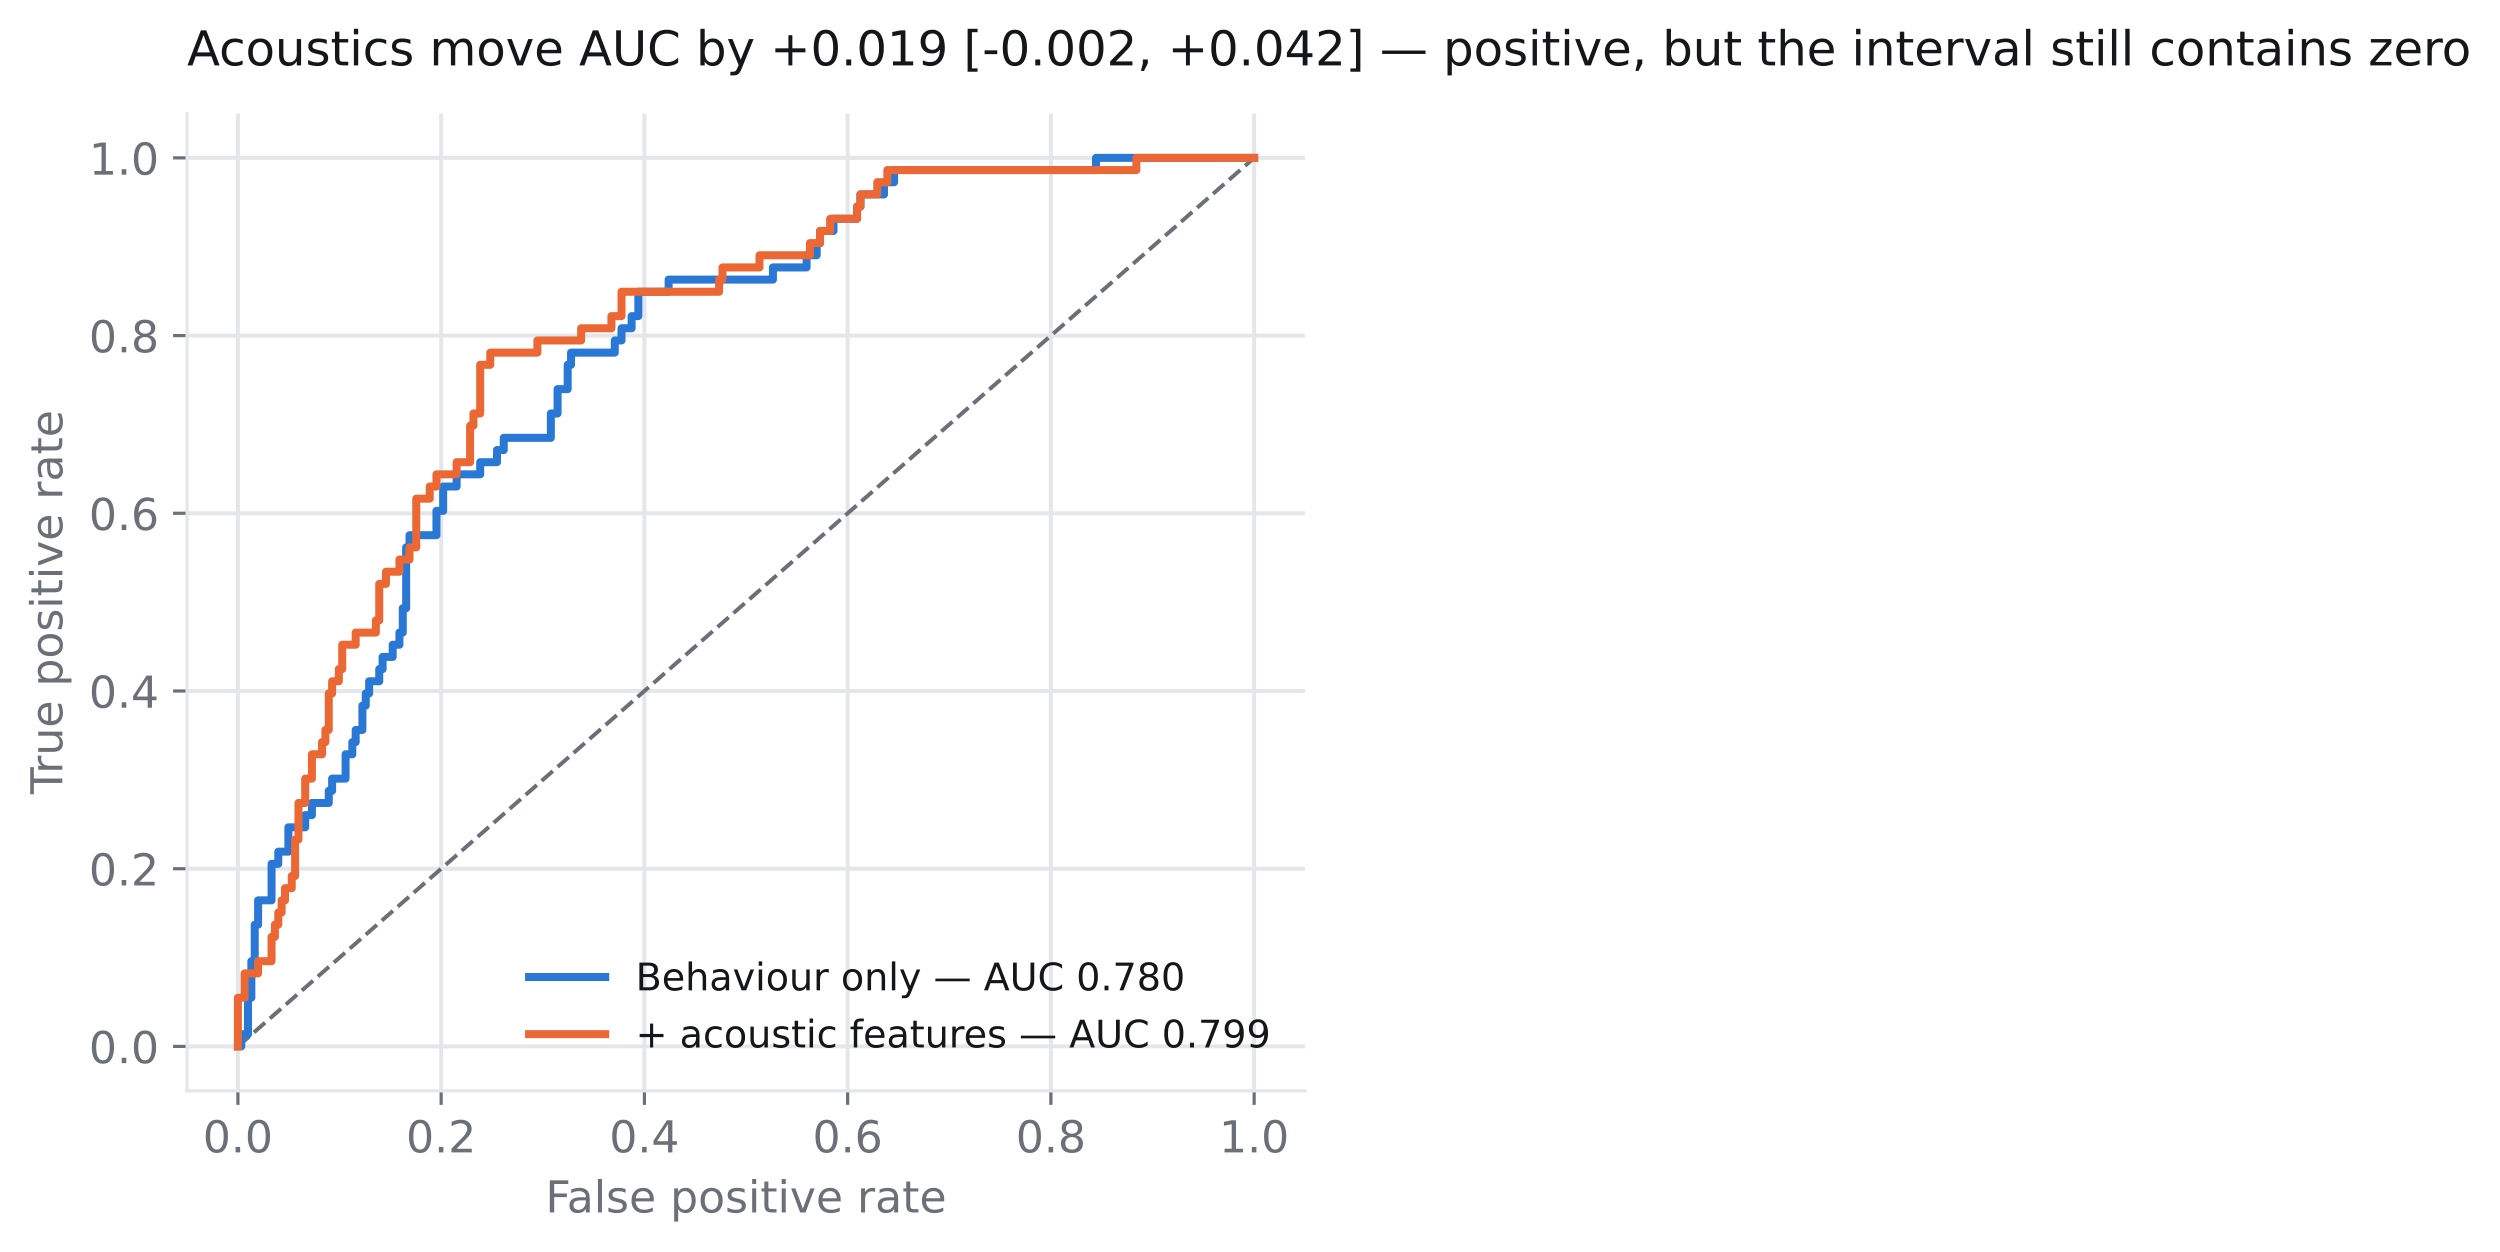
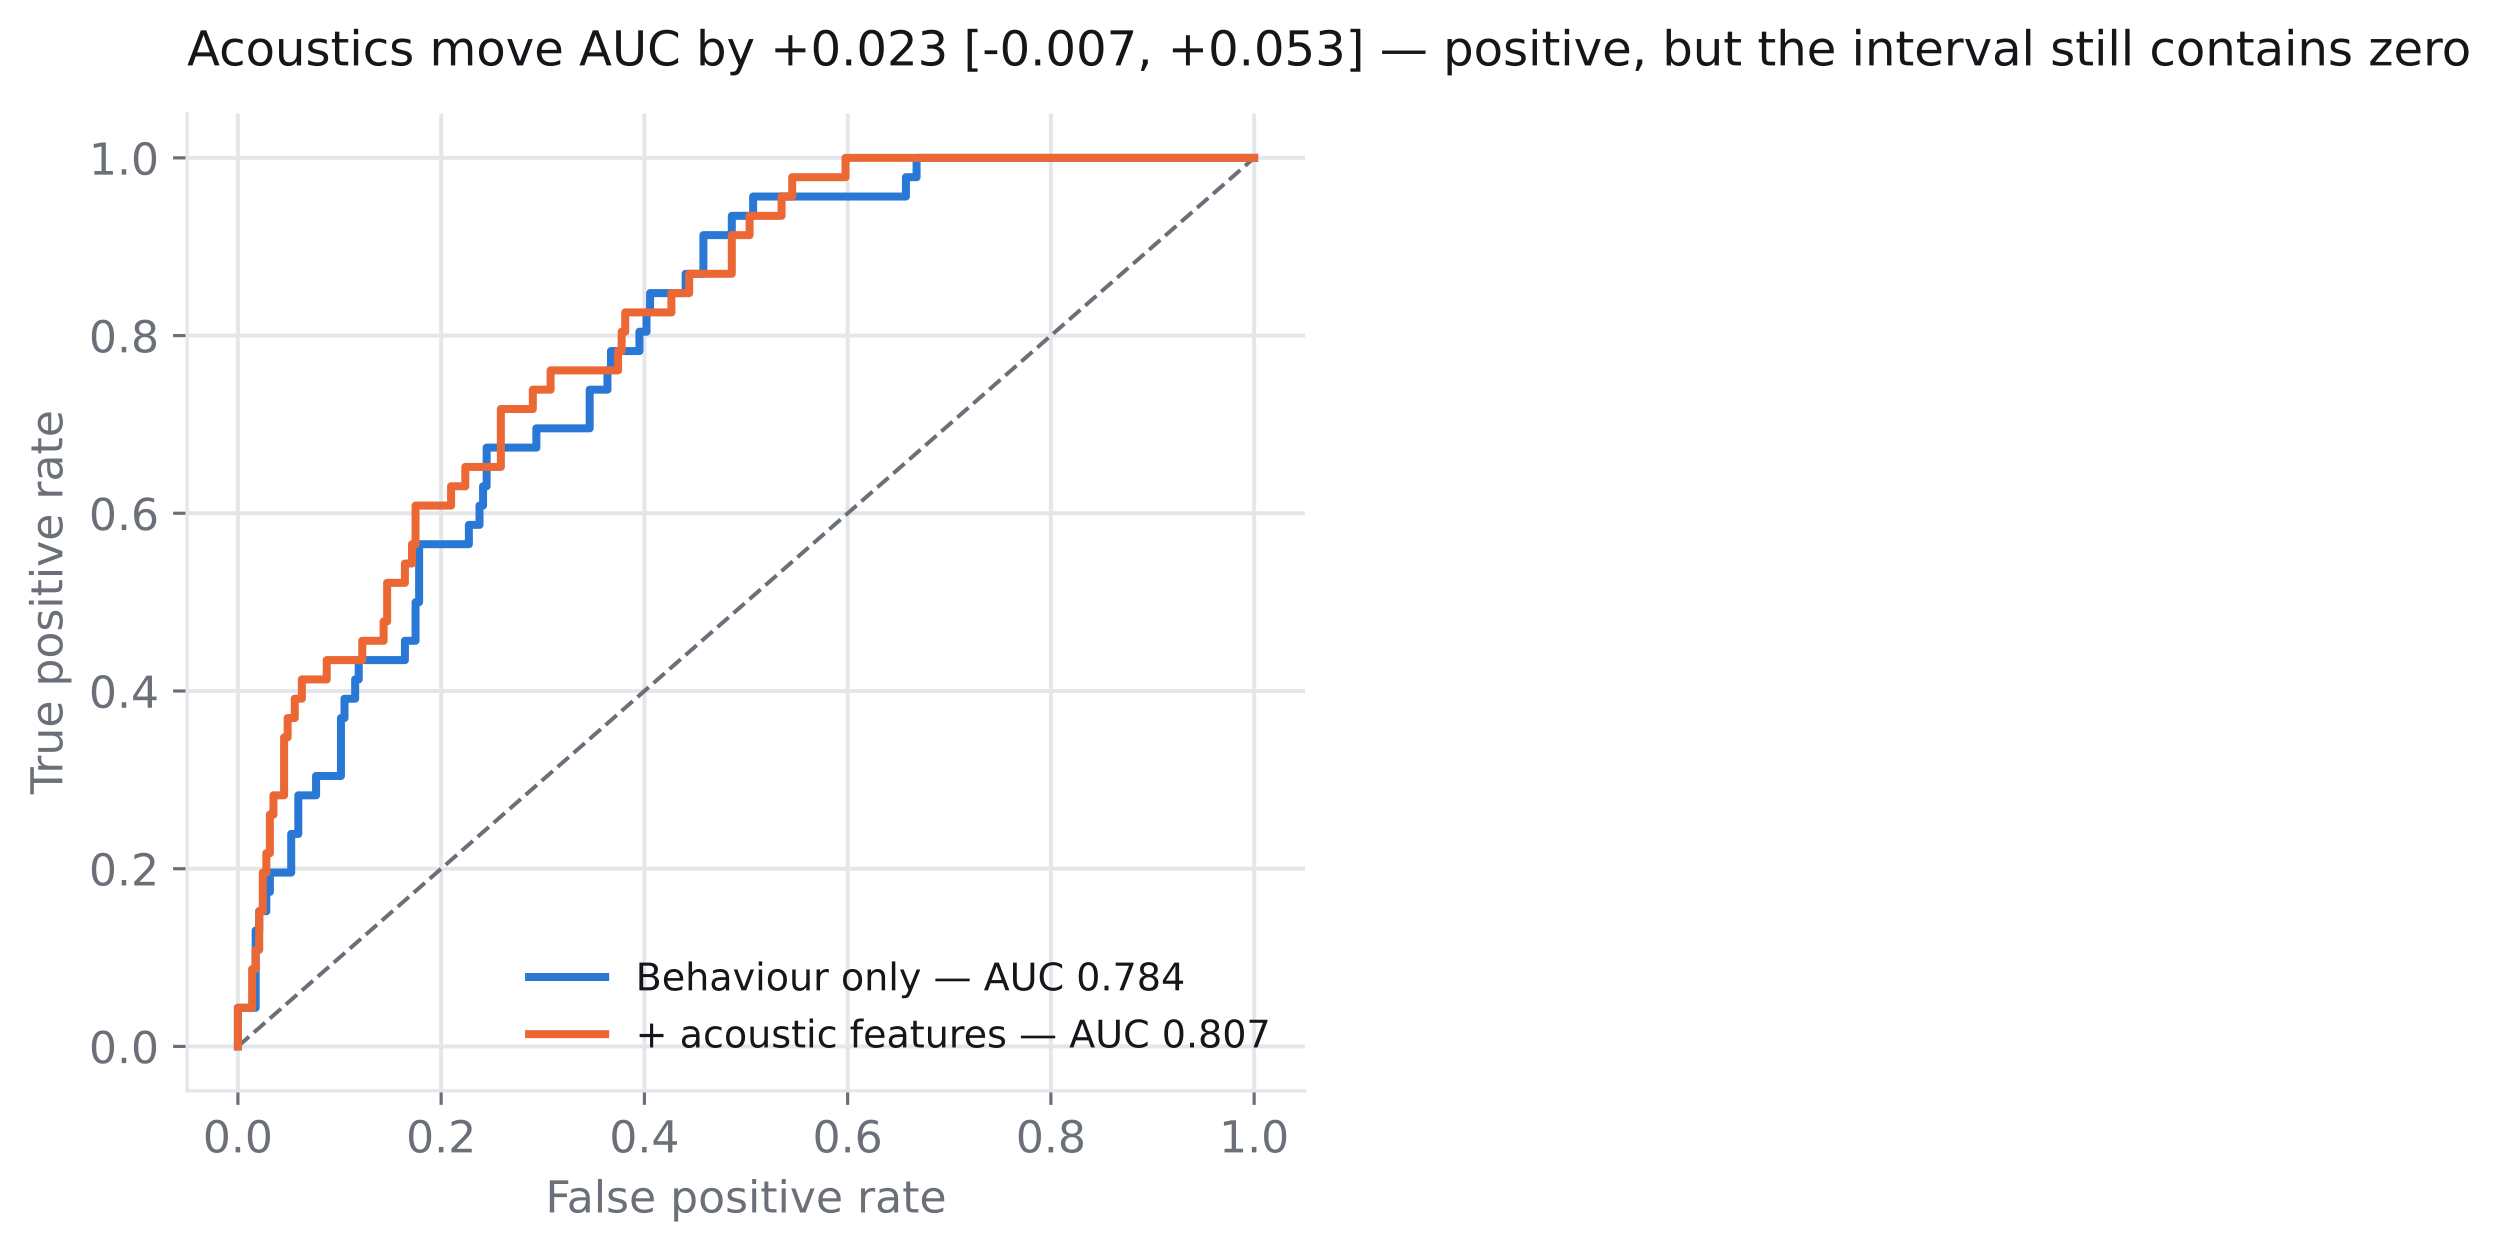
<svg xmlns="http://www.w3.org/2000/svg" xmlns:xlink="http://www.w3.org/1999/xlink" width="623.956pt" height="312.455pt" viewBox="0 0 623.956 312.455" version="1.1">
  <defs>
    <style type="text/css">*{stroke-linejoin: round; stroke-linecap: butt}</style>
  </defs>
  <g id="figure_1">
    <g id="patch_1">
      <path d="M 0 312.455  L 623.956 312.455  L 623.956 0  L 0 0  L 0 312.455  z " style="fill: none" />
    </g>
    <g id="axes_1">
      <g id="patch_2">
        <path d="M 46.694 272.254  L 325.694 272.254  L 325.694 28.318  L 46.694 28.318  L 46.694 272.254  z " style="fill: none" />
      </g>
      <g id="matplotlib.axis_1">
        <g id="xtick_1">
          <g id="line2d_1">
            <path d="M 59.376 272.254  L 59.376 28.318  " clip-path="url(#p69eca6e9b6)" style="fill: none; stroke: #e4e6ea; stroke-linecap: square" />
          </g>
          <g id="line2d_2">
            <defs>
              <path id="m1d3ef57451" d="M 0 0  L 0 3.5  " style="stroke: #6b7078; stroke-width: 0.8" />
            </defs>
            <g>
              <use xlink:href="#m1d3ef57451" x="59.376" y="272.254" style="fill: #6b7078; stroke: #6b7078; stroke-width: 0.8" />
            </g>
          </g>
          <g id="text_1">
            <text style="font-size: 11px; font-family: 'DejaVu Sans'; text-anchor: middle; fill: #6b7078" x="59.376" y="287.612" transform="rotate(-0 59.37611 287.6115)">0.0</text>
          </g>
        </g>
        <g id="xtick_2">
          <g id="line2d_3">
            <path d="M 110.103 272.254  L 110.103 28.318  " clip-path="url(#p69eca6e9b6)" style="fill: none; stroke: #e4e6ea; stroke-linecap: square" />
          </g>
          <g id="line2d_4">
            <g>
              <use xlink:href="#m1d3ef57451" x="110.103" y="272.254" style="fill: #6b7078; stroke: #6b7078; stroke-width: 0.8" />
            </g>
          </g>
          <g id="text_2">
            <text style="font-size: 11px; font-family: 'DejaVu Sans'; text-anchor: middle; fill: #6b7078" x="110.103" y="287.612" transform="rotate(-0 110.1034 287.6115)">0.2</text>
          </g>
        </g>
        <g id="xtick_3">
          <g id="line2d_5">
            <path d="M 160.831 272.254  L 160.831 28.318  " clip-path="url(#p69eca6e9b6)" style="fill: none; stroke: #e4e6ea; stroke-linecap: square" />
          </g>
          <g id="line2d_6">
            <g>
              <use xlink:href="#m1d3ef57451" x="160.831" y="272.254" style="fill: #6b7078; stroke: #6b7078; stroke-width: 0.8" />
            </g>
          </g>
          <g id="text_3">
            <text style="font-size: 11px; font-family: 'DejaVu Sans'; text-anchor: middle; fill: #6b7078" x="160.831" y="287.612" transform="rotate(-0 160.8307 287.6115)">0.4</text>
          </g>
        </g>
        <g id="xtick_4">
          <g id="line2d_7">
            <path d="M 211.558 272.254  L 211.558 28.318  " clip-path="url(#p69eca6e9b6)" style="fill: none; stroke: #e4e6ea; stroke-linecap: square" />
          </g>
          <g id="line2d_8">
            <g>
              <use xlink:href="#m1d3ef57451" x="211.558" y="272.254" style="fill: #6b7078; stroke: #6b7078; stroke-width: 0.8" />
            </g>
          </g>
          <g id="text_4">
            <text style="font-size: 11px; font-family: 'DejaVu Sans'; text-anchor: middle; fill: #6b7078" x="211.558" y="287.612" transform="rotate(-0 211.5579 287.6115)">0.6</text>
          </g>
        </g>
        <g id="xtick_5">
          <g id="line2d_9">
            <path d="M 262.285 272.254  L 262.285 28.318  " clip-path="url(#p69eca6e9b6)" style="fill: none; stroke: #e4e6ea; stroke-linecap: square" />
          </g>
          <g id="line2d_10">
            <g>
              <use xlink:href="#m1d3ef57451" x="262.285" y="272.254" style="fill: #6b7078; stroke: #6b7078; stroke-width: 0.8" />
            </g>
          </g>
          <g id="text_5">
            <text style="font-size: 11px; font-family: 'DejaVu Sans'; text-anchor: middle; fill: #6b7078" x="262.285" y="287.612" transform="rotate(-0 262.2852 287.6115)">0.8</text>
          </g>
        </g>
        <g id="xtick_6">
          <g id="line2d_11">
            <path d="M 313.012 272.254  L 313.012 28.318  " clip-path="url(#p69eca6e9b6)" style="fill: none; stroke: #e4e6ea; stroke-linecap: square" />
          </g>
          <g id="line2d_12">
            <g>
              <use xlink:href="#m1d3ef57451" x="313.012" y="272.254" style="fill: #6b7078; stroke: #6b7078; stroke-width: 0.8" />
            </g>
          </g>
          <g id="text_6">
            <text style="font-size: 11px; font-family: 'DejaVu Sans'; text-anchor: middle; fill: #6b7078" x="313.012" y="287.612" transform="rotate(-0 313.0125 287.6115)">1.0</text>
          </g>
        </g>
        <g id="text_7">
          <text style="font-size: 11px; font-family: 'DejaVu Sans'; text-anchor: middle; fill: #6b7078" x="186.194" y="302.612" transform="rotate(-0 186.1943 302.6124)">False positive rate</text>
        </g>
      </g>
      <g id="matplotlib.axis_2">
        <g id="ytick_1">
          <g id="line2d_13">
            <path d="M 46.694 261.166  L 325.694 261.166  " clip-path="url(#p69eca6e9b6)" style="fill: none; stroke: #e4e6ea; stroke-linecap: square" />
          </g>
          <g id="line2d_14">
            <defs>
              <path id="md67586d767" d="M 0 0  L -3.5 0  " style="stroke: #6b7078; stroke-width: 0.8" />
            </defs>
            <g>
              <use xlink:href="#md67586d767" x="46.694" y="261.166" style="fill: #6b7078; stroke: #6b7078; stroke-width: 0.8" />
            </g>
          </g>
          <g id="text_8">
            <text style="font-size: 11px; font-family: 'DejaVu Sans'; text-anchor: end; fill: #6b7078" x="39.694" y="265.345" transform="rotate(-0 39.6943 265.3448)">0.0</text>
          </g>
        </g>
        <g id="ytick_2">
          <g id="line2d_15">
            <path d="M 46.694 216.814  L 325.694 216.814  " clip-path="url(#p69eca6e9b6)" style="fill: none; stroke: #e4e6ea; stroke-linecap: square" />
          </g>
          <g id="line2d_16">
            <g>
              <use xlink:href="#md67586d767" x="46.694" y="216.814" style="fill: #6b7078; stroke: #6b7078; stroke-width: 0.8" />
            </g>
          </g>
          <g id="text_9">
            <text style="font-size: 11px; font-family: 'DejaVu Sans'; text-anchor: end; fill: #6b7078" x="39.694" y="220.993" transform="rotate(-0 39.6943 220.9928)">0.2</text>
          </g>
        </g>
        <g id="ytick_3">
          <g id="line2d_17">
            <path d="M 46.694 172.462  L 325.694 172.462  " clip-path="url(#p69eca6e9b6)" style="fill: none; stroke: #e4e6ea; stroke-linecap: square" />
          </g>
          <g id="line2d_18">
            <g>
              <use xlink:href="#md67586d767" x="46.694" y="172.462" style="fill: #6b7078; stroke: #6b7078; stroke-width: 0.8" />
            </g>
          </g>
          <g id="text_10">
            <text style="font-size: 11px; font-family: 'DejaVu Sans'; text-anchor: end; fill: #6b7078" x="39.694" y="176.641" transform="rotate(-0 39.6943 176.6408)">0.4</text>
          </g>
        </g>
        <g id="ytick_4">
          <g id="line2d_19">
            <path d="M 46.694 128.11  L 325.694 128.11  " clip-path="url(#p69eca6e9b6)" style="fill: none; stroke: #e4e6ea; stroke-linecap: square" />
          </g>
          <g id="line2d_20">
            <g>
              <use xlink:href="#md67586d767" x="46.694" y="128.11" style="fill: #6b7078; stroke: #6b7078; stroke-width: 0.8" />
            </g>
          </g>
          <g id="text_11">
            <text style="font-size: 11px; font-family: 'DejaVu Sans'; text-anchor: end; fill: #6b7078" x="39.694" y="132.289" transform="rotate(-0 39.6943 132.2888)">0.6</text>
          </g>
        </g>
        <g id="ytick_5">
          <g id="line2d_21">
            <path d="M 46.694 83.758  L 325.694 83.758  " clip-path="url(#p69eca6e9b6)" style="fill: none; stroke: #e4e6ea; stroke-linecap: square" />
          </g>
          <g id="line2d_22">
            <g>
              <use xlink:href="#md67586d767" x="46.694" y="83.758" style="fill: #6b7078; stroke: #6b7078; stroke-width: 0.8" />
            </g>
          </g>
          <g id="text_12">
            <text style="font-size: 11px; font-family: 'DejaVu Sans'; text-anchor: end; fill: #6b7078" x="39.694" y="87.937" transform="rotate(-0 39.6943 87.93684)">0.8</text>
          </g>
        </g>
        <g id="ytick_6">
          <g id="line2d_23">
            <path d="M 46.694 39.406  L 325.694 39.406  " clip-path="url(#p69eca6e9b6)" style="fill: none; stroke: #e4e6ea; stroke-linecap: square" />
          </g>
          <g id="line2d_24">
            <g>
              <use xlink:href="#md67586d767" x="46.694" y="39.406" style="fill: #6b7078; stroke: #6b7078; stroke-width: 0.8" />
            </g>
          </g>
          <g id="text_13">
            <text style="font-size: 11px; font-family: 'DejaVu Sans'; text-anchor: end; fill: #6b7078" x="39.694" y="43.585" transform="rotate(-0 39.6943 43.58484)">1.0</text>
          </g>
        </g>
        <g id="text_14">
          <text style="font-size: 11px; font-family: 'DejaVu Sans'; text-anchor: middle; fill: #6b7078" x="15.558" y="150.286" transform="rotate(-90 15.55828 150.2861)">True positive rate</text>
        </g>
      </g>
      <g id="line2d_25">
        <path d="M 59.376 261.166  L 313.012 39.406  " clip-path="url(#p69eca6e9b6)" style="fill: none; stroke-dasharray: 3.7,1.6; stroke-dashoffset: 0; stroke: #6b7078" />
      </g>
      <g id="line2d_26">
-         <path d="M 59.376 261.166  L 60.216 261.166  L 60.216 258.128  L 61.896 258.128  L 61.896 249.015  L 62.736 249.015  L 62.736 239.901  L 63.575 239.901  L 63.575 230.788  L 64.415 230.788  L 64.415 224.712  L 67.775 224.712  L 67.775 215.599  L 69.454 215.599  L 69.454 212.561  L 71.974 212.561  L 71.974 206.486  L 76.173 206.486  L 76.173 203.448  L 77.853 203.448  L 77.853 200.41  L 82.052 200.41  L 82.052 197.372  L 82.892 197.372  L 82.892 194.334  L 86.251 194.334  L 86.251 188.259  L 87.931 188.259  L 87.931 185.221  L 88.771 185.221  L 88.771 182.183  L 90.451 182.183  L 90.451 176.107  L 91.291 176.107  L 91.291 173.07  L 92.13 173.07  L 92.13 170.032  L 94.65 170.032  L 94.65 166.994  L 95.49 166.994  L 95.49 163.956  L 98.009 163.956  L 98.009 160.918  L 99.689 160.918  L 99.689 157.881  L 100.529 157.881  L 100.529 151.805  L 101.369 151.805  L 101.369 136.616  L 102.209 136.616  L 102.209 133.578  L 108.928 133.578  L 108.928 127.503  L 110.607 127.503  L 110.607 121.427  L 113.967 121.427  L 113.967 118.389  L 119.846 118.389  L 119.846 115.351  L 124.045 115.351  L 124.045 112.314  L 125.725 112.314  L 125.725 109.276  L 137.483 109.276  L 137.483 103.2  L 139.162 103.2  L 139.162 97.124  L 141.682 97.124  L 141.682 91.049  L 142.522 91.049  L 142.522 88.011  L 153.44 88.011  L 153.44 84.973  L 155.12 84.973  L 155.12 81.935  L 157.639 81.935  L 157.639 78.898  L 159.319 78.898  L 159.319 72.822  L 166.878 72.822  L 166.878 69.784  L 192.913 69.784  L 192.913 66.746  L 201.312 66.746  L 201.312 63.709  L 203.831 63.709  L 203.831 60.671  L 204.671 60.671  L 204.671 57.633  L 208.031 57.633  L 208.031 54.595  L 213.91 54.595  L 213.91 51.557  L 214.749 51.557  L 214.749 48.52  L 220.628 48.52  L 220.628 45.482  L 223.148 45.482  L 223.148 42.444  L 273.539 42.444  L 273.539 39.406  L 313.012 39.406  " clip-path="url(#p69eca6e9b6)" style="fill: none; stroke: #2a78d6; stroke-width: 2; stroke-linecap: square" />
+         <path d="M 59.376 261.166  L 59.376 256.345  L 59.376 251.524  L 63.81 251.524  L 63.81 232.241  L 64.697 232.241  L 64.697 227.42  L 66.471 227.42  L 66.471 222.599  L 67.358 222.599  L 67.358 217.778  L 72.679 217.778  L 72.679 208.137  L 74.452 208.137  L 74.452 198.495  L 78.887 198.495  L 78.887 193.674  L 85.094 193.674  L 85.094 179.211  L 85.981 179.211  L 85.981 174.39  L 88.642 174.39  L 88.642 169.57  L 89.529 169.57  L 89.529 164.749  L 101.058 164.749  L 101.058 159.928  L 103.718 159.928  L 103.718 150.286  L 104.605 150.286  L 104.605 135.824  L 117.021 135.824  L 117.021 131.003  L 119.681 131.003  L 119.681 126.182  L 120.568 126.182  L 120.568 121.361  L 121.455 121.361  L 121.455 111.719  L 133.871 111.719  L 133.871 106.898  L 147.173 106.898  L 147.173 97.257  L 151.608 97.257  L 151.608 92.436  L 152.494 92.436  L 152.494 87.615  L 159.589 87.615  L 159.589 82.794  L 161.363 82.794  L 161.363 77.973  L 162.25 77.973  L 162.25 73.152  L 171.118 73.152  L 171.118 68.331  L 175.552 68.331  L 175.552 58.69  L 182.647 58.69  L 182.647 53.869  L 187.968 53.869  L 187.968 49.048  L 226.102 49.048  L 226.102 44.227  L 228.763 44.227  L 228.763 39.406  L 313.012 39.406  " clip-path="url(#p69eca6e9b6)" style="fill: none; stroke: #2a78d6; stroke-width: 2; stroke-linecap: square" />
      </g>
      <g id="line2d_27">
-         <path d="M 59.376 261.166  L 59.376 258.128  L 59.376 249.015  L 61.056 249.015  L 61.056 242.939  L 64.415 242.939  L 64.415 239.901  L 67.775 239.901  L 67.775 233.826  L 68.615 233.826  L 68.615 230.788  L 69.454 230.788  L 69.454 227.75  L 70.294 227.75  L 70.294 224.712  L 71.134 224.712  L 71.134 221.675  L 72.814 221.675  L 72.814 218.637  L 73.654 218.637  L 73.654 209.523  L 74.494 209.523  L 74.494 200.41  L 76.173 200.41  L 76.173 194.334  L 77.853 194.334  L 77.853 188.259  L 80.373 188.259  L 80.373 185.221  L 81.212 185.221  L 81.212 182.183  L 82.052 182.183  L 82.052 173.07  L 82.892 173.07  L 82.892 170.032  L 84.572 170.032  L 84.572 166.994  L 85.412 166.994  L 85.412 160.918  L 88.771 160.918  L 88.771 157.881  L 93.81 157.881  L 93.81 154.843  L 94.65 154.843  L 94.65 145.729  L 96.33 145.729  L 96.33 142.692  L 99.689 142.692  L 99.689 139.654  L 102.209 139.654  L 102.209 136.616  L 103.888 136.616  L 103.888 124.465  L 107.248 124.465  L 107.248 121.427  L 108.928 121.427  L 108.928 118.389  L 113.967 118.389  L 113.967 115.351  L 117.326 115.351  L 117.326 106.238  L 118.166 106.238  L 118.166 103.2  L 119.846 103.2  L 119.846 91.049  L 122.365 91.049  L 122.365 88.011  L 134.123 88.011  L 134.123 84.973  L 145.041 84.973  L 145.041 81.935  L 152.6 81.935  L 152.6 78.898  L 155.12 78.898  L 155.12 72.822  L 179.475 72.822  L 179.475 69.784  L 180.315 69.784  L 180.315 66.746  L 189.554 66.746  L 189.554 63.709  L 202.152 63.709  L 202.152 60.671  L 204.671 60.671  L 204.671 57.633  L 207.191 57.633  L 207.191 54.595  L 213.91 54.595  L 213.91 51.557  L 214.749 51.557  L 214.749 48.52  L 218.949 48.52  L 218.949 45.482  L 221.468 45.482  L 221.468 42.444  L 283.618 42.444  L 283.618 39.406  L 313.012 39.406  " clip-path="url(#p69eca6e9b6)" style="fill: none; stroke: #eb6834; stroke-width: 2; stroke-linecap: square" />
+         <path d="M 59.376 261.166  L 59.376 256.345  L 59.376 251.524  L 62.923 251.524  L 62.923 241.883  L 63.81 241.883  L 63.81 237.062  L 64.697 237.062  L 64.697 227.42  L 65.584 227.42  L 65.584 217.778  L 66.471 217.778  L 66.471 212.957  L 67.358 212.957  L 67.358 203.316  L 68.245 203.316  L 68.245 198.495  L 70.905 198.495  L 70.905 184.032  L 71.792 184.032  L 71.792 179.211  L 73.566 179.211  L 73.566 174.39  L 75.339 174.39  L 75.339 169.57  L 81.547 169.57  L 81.547 164.749  L 90.416 164.749  L 90.416 159.928  L 95.737 159.928  L 95.737 155.107  L 96.623 155.107  L 96.623 145.465  L 101.058 145.465  L 101.058 140.644  L 102.831 140.644  L 102.831 135.824  L 103.718 135.824  L 103.718 126.182  L 112.587 126.182  L 112.587 121.361  L 116.134 121.361  L 116.134 116.54  L 125.002 116.54  L 125.002 102.077  L 132.984 102.077  L 132.984 97.257  L 137.418 97.257  L 137.418 92.436  L 154.268 92.436  L 154.268 87.615  L 155.155 87.615  L 155.155 82.794  L 156.042 82.794  L 156.042 77.973  L 167.571 77.973  L 167.571 73.152  L 172.005 73.152  L 172.005 68.331  L 182.647 68.331  L 182.647 58.69  L 187.081 58.69  L 187.081 53.869  L 195.063 53.869  L 195.063 49.048  L 197.723 49.048  L 197.723 44.227  L 211.026 44.227  L 211.026 39.406  L 313.012 39.406  " clip-path="url(#p69eca6e9b6)" style="fill: none; stroke: #eb6834; stroke-width: 2; stroke-linecap: square" />
      </g>
      <g id="patch_3">
        <path d="M 46.694 272.254  L 46.694 28.318  " style="fill: none; stroke: #e4e6ea; stroke-width: 0.8; stroke-linejoin: miter; stroke-linecap: square" />
      </g>
      <g id="patch_4">
        <path d="M 46.694 272.254  L 325.694 272.254  " style="fill: none; stroke: #e4e6ea; stroke-width: 0.8; stroke-linejoin: miter; stroke-linecap: square" />
      </g>
      <g id="text_15">
-         <text style="font-size: 12px; font-family: 'DejaVu Sans'; text-anchor: start; fill: #14161a" x="46.694" y="16.318" transform="rotate(-0 46.6943 16.31812)">Acoustics move AUC by +0.019 [-0.002, +0.042] — positive, but the interval still contains zero</text>
+         <text style="font-size: 12px; font-family: 'DejaVu Sans'; text-anchor: start; fill: #14161a" x="46.694" y="16.318" transform="rotate(-0 46.6943 16.31812)">Acoustics move AUC by +0.023 [-0.007, +0.053] — positive, but the interval still contains zero</text>
      </g>
      <g id="legend_1">
        <g id="line2d_28">
          <path d="M 132.044 243.846  L 141.544 243.846  L 151.044 243.846  " style="fill: none; stroke: #2a78d6; stroke-width: 2; stroke-linecap: square" />
        </g>
        <g id="text_16">
-           <text style="font-size: 9.5px; font-family: 'DejaVu Sans'; text-anchor: start; fill: #14161a" x="158.644" y="247.171" transform="rotate(-0 158.6442 247.1712)">Behaviour only — AUC 0.780</text>
+           <text style="font-size: 9.5px; font-family: 'DejaVu Sans'; text-anchor: start; fill: #14161a" x="158.644" y="247.171" transform="rotate(-0 158.6442 247.1712)">Behaviour only — AUC 0.784</text>
        </g>
        <g id="line2d_29">
          <path d="M 132.044 258.097  L 141.544 258.097  L 151.044 258.097  " style="fill: none; stroke: #eb6834; stroke-width: 2; stroke-linecap: square" />
        </g>
        <g id="text_17">
-           <text style="font-size: 9.5px; font-family: 'DejaVu Sans'; text-anchor: start; fill: #14161a" x="158.644" y="261.422" transform="rotate(-0 158.6442 261.4219)">+ acoustic features — AUC 0.799</text>
+           <text style="font-size: 9.5px; font-family: 'DejaVu Sans'; text-anchor: start; fill: #14161a" x="158.644" y="261.422" transform="rotate(-0 158.6442 261.4219)">+ acoustic features — AUC 0.807</text>
        </g>
      </g>
    </g>
  </g>
  <defs>
    <clipPath id="p69eca6e9b6">
      <rect x="46.694" y="28.318" width="279" height="243.936" />
    </clipPath>
  </defs>
</svg>
